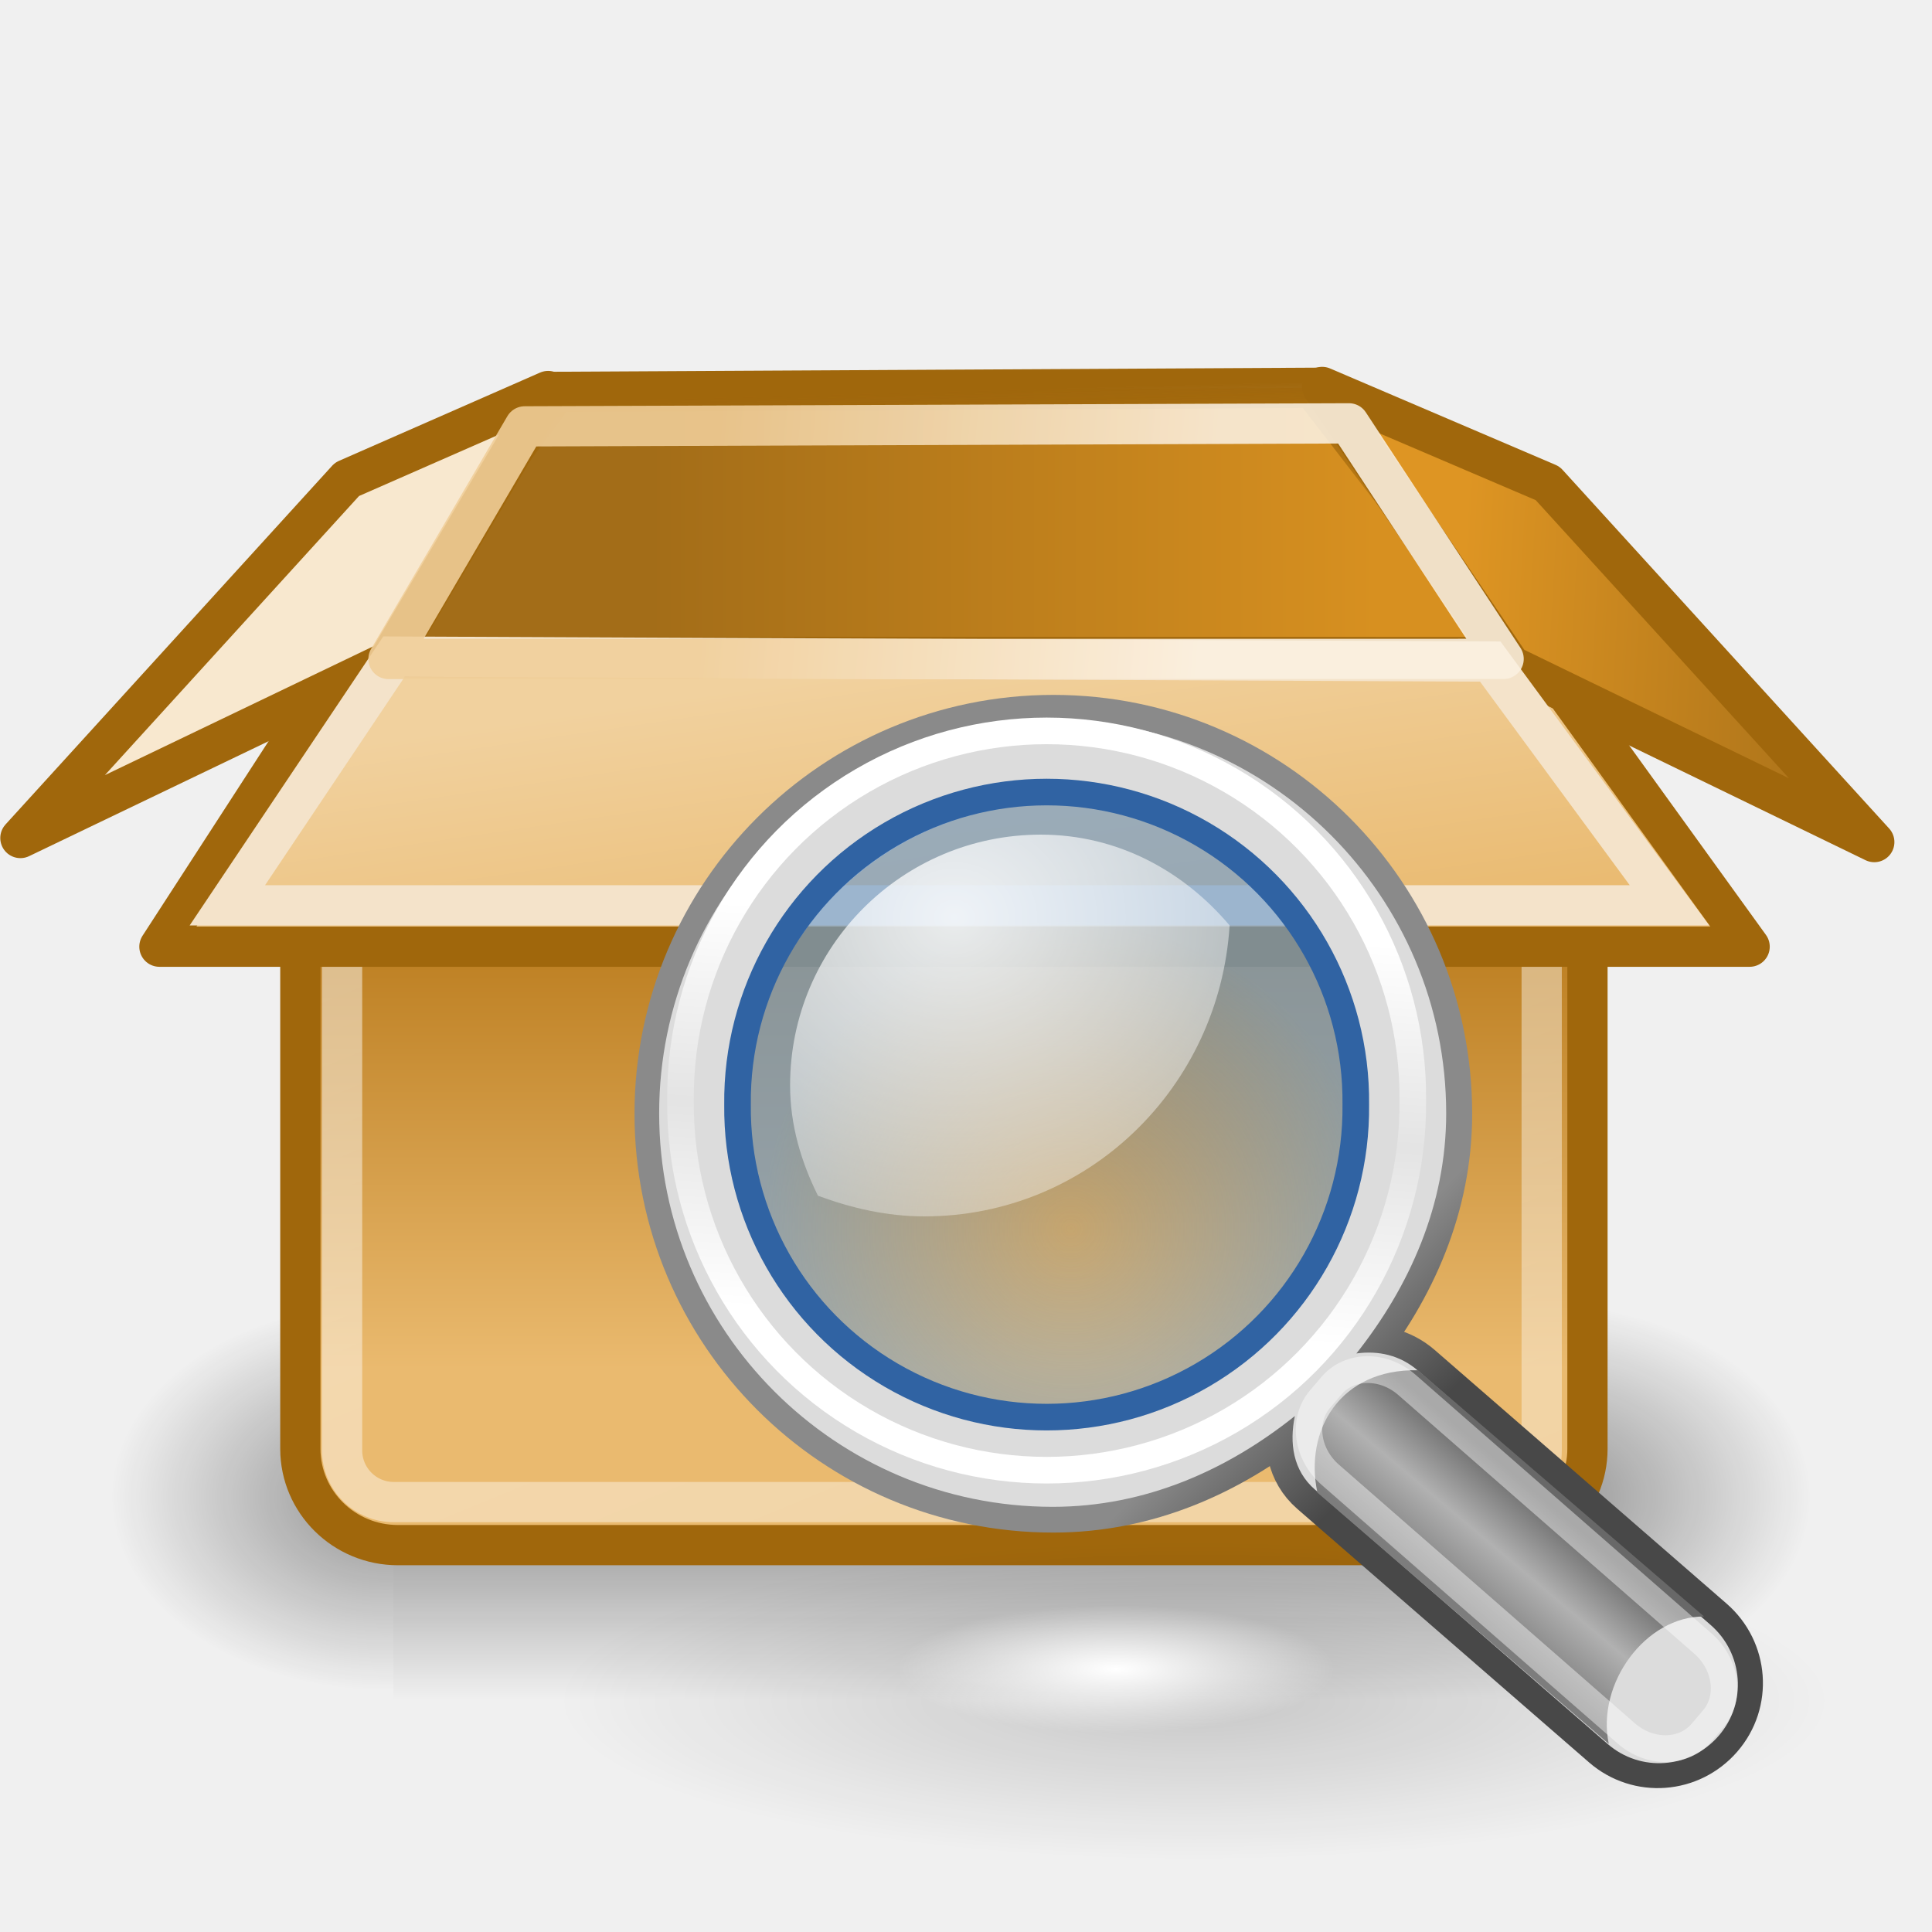
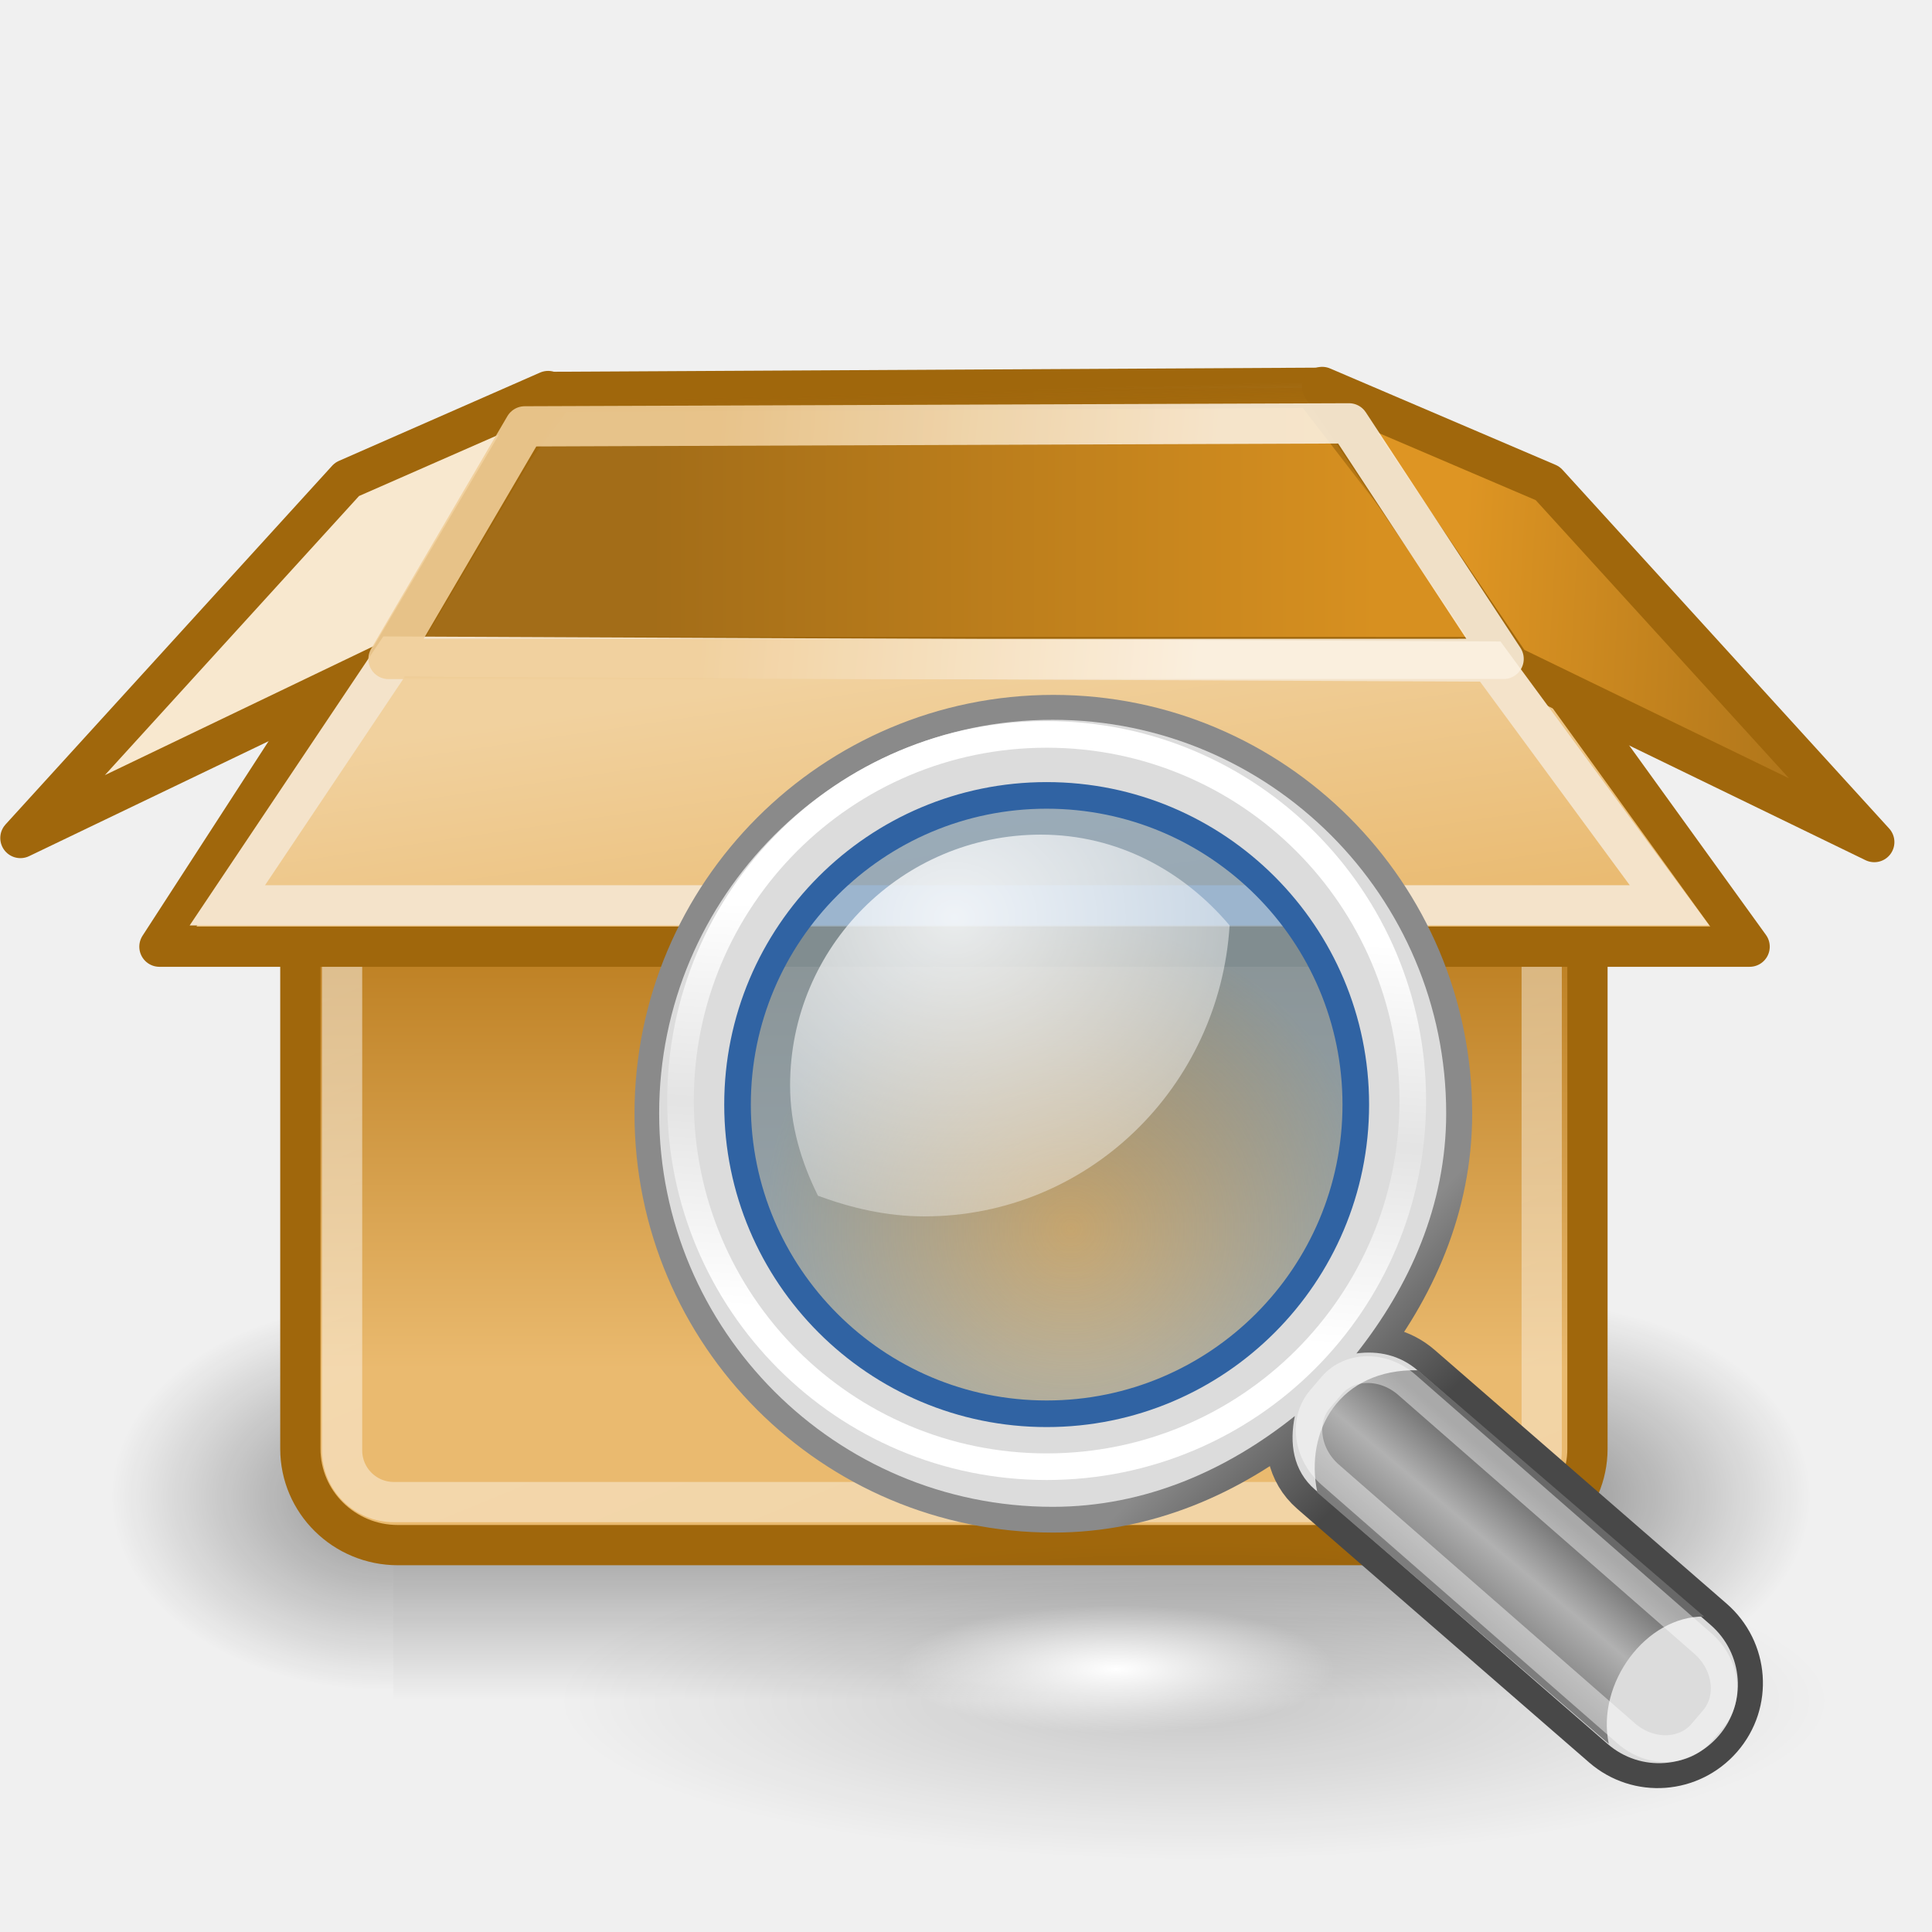
<svg xmlns="http://www.w3.org/2000/svg" xmlns:xlink="http://www.w3.org/1999/xlink" version="1.0" width="48" height="48" id="svg2963">
  <defs id="defs3">
    <radialGradient cx="605.714" cy="486.648" r="117.143" fx="605.714" fy="486.648" id="radialGradient6719" xlink:href="#linearGradient5060" gradientUnits="userSpaceOnUse" gradientTransform="matrix(-2.774389,0,0,1.969706,112.7623,-872.8854)" />
    <linearGradient id="linearGradient5060">
-       <stop style="stop-color:#000000;stop-opacity:1" offset="0" id="stop5062" />
-       <stop style="stop-color:#000000;stop-opacity:0" offset="1" id="stop5064" />
+       <stop id="stop5062" style="stop-color:#000000;stop-opacity:1" offset="0" />
+       <stop id="stop5064" style="stop-color:#000000;stop-opacity:0" offset="1" />
    </linearGradient>
    <radialGradient cx="605.714" cy="486.648" r="117.143" fx="605.714" fy="486.648" id="radialGradient6717" xlink:href="#linearGradient5060" gradientUnits="userSpaceOnUse" gradientTransform="matrix(2.774389,0,0,1.969706,-1891.633,-872.8854)" />
    <linearGradient id="linearGradient5048">
-       <stop style="stop-color:#000000;stop-opacity:0" offset="0" id="stop5050" />
-       <stop style="stop-color:#000000;stop-opacity:1" offset="0.5" id="stop5056" />
-       <stop style="stop-color:#000000;stop-opacity:0" offset="1" id="stop5052" />
+       <stop id="stop5050" style="stop-color:#000000;stop-opacity:0" offset="0" />
+       <stop id="stop5056" style="stop-color:#000000;stop-opacity:1" offset="0.5" />
+       <stop id="stop5052" style="stop-color:#000000;stop-opacity:0" offset="1" />
    </linearGradient>
    <linearGradient x1="302.857" y1="366.648" x2="302.857" y2="609.505" id="linearGradient6715" xlink:href="#linearGradient5048" gradientUnits="userSpaceOnUse" gradientTransform="matrix(2.774389,0,0,1.969706,-1892.179,-872.8854)" />
    <linearGradient id="linearGradient4995">
-       <stop style="stop-color:#de9523;stop-opacity:1" offset="0" id="stop4997" />
-       <stop style="stop-color:#a36d18;stop-opacity:1" offset="1" id="stop4999" />
+       <stop id="stop4997" style="stop-color:#de9523;stop-opacity:1" offset="0" />
+       <stop id="stop4999" style="stop-color:#a36d18;stop-opacity:1" offset="1" />
    </linearGradient>
    <linearGradient id="linearGradient4987">
-       <stop style="stop-color:#a0670c;stop-opacity:1" offset="0" id="stop4989" />
-       <stop style="stop-color:#a0670c;stop-opacity:0" offset="1" id="stop4991" />
+       <stop id="stop4989" style="stop-color:#a0670c;stop-opacity:1" offset="0" />
+       <stop id="stop4991" style="stop-color:#a0670c;stop-opacity:0" offset="1" />
    </linearGradient>
    <linearGradient id="linearGradient4979">
-       <stop style="stop-color:#fbf0e0;stop-opacity:1" offset="0" id="stop4981" />
-       <stop style="stop-color:#f0ce99;stop-opacity:1" offset="1" id="stop4983" />
+       <stop id="stop4981" style="stop-color:#fbf0e0;stop-opacity:1" offset="0" />
+       <stop id="stop4983" style="stop-color:#f0ce99;stop-opacity:1" offset="1" />
    </linearGradient>
    <linearGradient id="linearGradient4222">
-       <stop style="stop-color:#ffffff;stop-opacity:1" offset="0" id="stop4224" />
-       <stop style="stop-color:#ffffff;stop-opacity:0.686" offset="1" id="stop4226" />
+       <stop id="stop4224" style="stop-color:#ffffff;stop-opacity:1" offset="0" />
+       <stop id="stop4226" style="stop-color:#ffffff;stop-opacity:0.686" offset="1" />
    </linearGradient>
    <linearGradient id="linearGradient4210">
-       <stop style="stop-color:#eaba6f;stop-opacity:1" offset="0" id="stop4212" />
-       <stop style="stop-color:#b97a1b;stop-opacity:1" offset="1" id="stop4214" />
+       <stop id="stop4212" style="stop-color:#eaba6f;stop-opacity:1" offset="0" />
+       <stop id="stop4214" style="stop-color:#b97a1b;stop-opacity:1" offset="1" />
    </linearGradient>
    <linearGradient id="linearGradient4192">
-       <stop style="stop-color:#e9b96e;stop-opacity:1" offset="0" id="stop4194" />
-       <stop style="stop-color:#f1d19e;stop-opacity:1" offset="1" id="stop4196" />
+       <stop id="stop4194" style="stop-color:#e9b96e;stop-opacity:1" offset="0" />
+       <stop id="stop4196" style="stop-color:#f1d19e;stop-opacity:1" offset="1" />
    </linearGradient>
    <linearGradient id="linearGradient4182">
-       <stop style="stop-color:#a36d18;stop-opacity:1" offset="0" id="stop4184" />
-       <stop style="stop-color:#d79020;stop-opacity:1" offset="1" id="stop4186" />
+       <stop id="stop4184" style="stop-color:#a36d18;stop-opacity:1" offset="0" />
+       <stop id="stop4186" style="stop-color:#d79020;stop-opacity:1" offset="1" />
    </linearGradient>
    <linearGradient x1="30.062" y1="13.445" x2="17.696" y2="12.334" id="linearGradient2269" xlink:href="#linearGradient4979" gradientUnits="userSpaceOnUse" />
    <linearGradient x1="36.289" y1="14.662" x2="47.066" y2="15.268" id="linearGradient2274" xlink:href="#linearGradient4995" gradientUnits="userSpaceOnUse" />
    <linearGradient x1="25.381" y1="24.721" x2="24.119" y2="16.17" id="linearGradient2277" xlink:href="#linearGradient4192" gradientUnits="userSpaceOnUse" gradientTransform="matrix(1,0,0,0.986355,0,0.316638)" />
    <linearGradient x1="16.149" y1="12.637" x2="34.194" y2="12.637" id="linearGradient2280" xlink:href="#linearGradient4182" gradientUnits="userSpaceOnUse" gradientTransform="matrix(1,0,0,1.039184,0,-4.057054e-2)" />
    <linearGradient x1="21.907" y1="9.758" x2="22.072" y2="16.021" id="linearGradient2282" xlink:href="#linearGradient4987" gradientUnits="userSpaceOnUse" />
    <linearGradient x1="18.707" y1="19.912" x2="30.015" y2="47.388" id="linearGradient2285" xlink:href="#linearGradient4222" gradientUnits="userSpaceOnUse" />
    <linearGradient x1="24.99" y1="34.005" x2="24.99" y2="22.585" id="linearGradient2288" xlink:href="#linearGradient4210" gradientUnits="userSpaceOnUse" />
    <linearGradient x1="27.366" y1="26.58" x2="31.336" y2="30.558" id="linearGradient2852" xlink:href="#linearGradient2846" gradientUnits="userSpaceOnUse" />
    <radialGradient cx="24.13" cy="37.968" r="16.529" fx="24.13" fy="37.968" id="radialGradient2842" xlink:href="#linearGradient4477" gradientUnits="userSpaceOnUse" gradientTransform="matrix(1,0,0,0.237968,0,28.93278)" />
    <linearGradient x1="18.293" y1="13.602" x2="17.501" y2="25.743" id="linearGradient2372" xlink:href="#linearGradient2366" gradientUnits="userSpaceOnUse" />
    <radialGradient cx="24.13" cy="37.968" r="16.529" fx="24.13" fy="37.968" id="radialGradient4493" xlink:href="#linearGradient4487" gradientUnits="userSpaceOnUse" gradientTransform="matrix(1,0,0,0.237968,0,28.93278)" />
    <radialGradient cx="15.414" cy="13.078" r="6.656" fx="15.414" fy="13.078" id="radialGradient4473" xlink:href="#linearGradient4467" gradientUnits="userSpaceOnUse" gradientTransform="matrix(2.592963,0,0,2.252104,-25.05975,-18.941)" />
    <radialGradient cx="18.241" cy="21.818" r="8.309" fx="18.241" fy="21.818" id="radialGradient4460" xlink:href="#linearGradient4454" gradientUnits="userSpaceOnUse" />
    <linearGradient x1="30.656" y1="34" x2="33.219" y2="31.062" id="linearGradient4446" xlink:href="#linearGradient4440" gradientUnits="userSpaceOnUse" gradientTransform="matrix(1.334593,0,0,1.291292,-6.973842,-7.460658)" />
    <linearGradient id="linearGradient4440">
-       <stop style="stop-color:#7d7d7d;stop-opacity:1" offset="0" id="stop4442" />
-       <stop style="stop-color:#b1b1b1;stop-opacity:1" offset="0.5" id="stop4448" />
-       <stop style="stop-color:#686868;stop-opacity:1" offset="1" id="stop4444" />
+       <stop id="stop4442" style="stop-color:#7d7d7d;stop-opacity:1" offset="0" />
+       <stop id="stop4448" style="stop-color:#b1b1b1;stop-opacity:1" offset="0.5" />
+       <stop id="stop4444" style="stop-color:#686868;stop-opacity:1" offset="1" />
    </linearGradient>
    <linearGradient id="linearGradient4454">
-       <stop style="stop-color:#729fcf;stop-opacity:0.208" offset="0" id="stop4456" />
-       <stop style="stop-color:#729fcf;stop-opacity:0.676" offset="1" id="stop4458" />
+       <stop id="stop4456" style="stop-color:#729fcf;stop-opacity:0.208" offset="0" />
+       <stop id="stop4458" style="stop-color:#729fcf;stop-opacity:0.676" offset="1" />
    </linearGradient>
    <linearGradient id="linearGradient4467">
-       <stop style="stop-color:#ffffff;stop-opacity:1" offset="0" id="stop4469" />
-       <stop style="stop-color:#ffffff;stop-opacity:0.248" offset="1" id="stop4471" />
+       <stop id="stop4469" style="stop-color:#ffffff;stop-opacity:1" offset="0" />
+       <stop id="stop4471" style="stop-color:#ffffff;stop-opacity:0.248" offset="1" />
    </linearGradient>
    <linearGradient id="linearGradient4477">
-       <stop style="stop-color:#000000;stop-opacity:1" offset="0" id="stop4479" />
-       <stop style="stop-color:#000000;stop-opacity:0" offset="1" id="stop4481" />
+       <stop id="stop4479" style="stop-color:#000000;stop-opacity:1" offset="0" />
+       <stop id="stop4481" style="stop-color:#000000;stop-opacity:0" offset="1" />
    </linearGradient>
    <linearGradient id="linearGradient4487">
-       <stop style="stop-color:#ffffff;stop-opacity:1" offset="0" id="stop4489" />
-       <stop style="stop-color:#ffffff;stop-opacity:0" offset="1" id="stop4491" />
+       <stop id="stop4489" style="stop-color:#ffffff;stop-opacity:1" offset="0" />
+       <stop id="stop4491" style="stop-color:#ffffff;stop-opacity:0" offset="1" />
    </linearGradient>
    <linearGradient id="linearGradient2366">
-       <stop style="stop-color:#ffffff;stop-opacity:1" offset="0" id="stop2368" />
-       <stop style="stop-color:#ffffff;stop-opacity:0.219" offset="0.5" id="stop2374" />
-       <stop style="stop-color:#ffffff;stop-opacity:1" offset="1" id="stop2370" />
+       <stop id="stop2368" style="stop-color:#ffffff;stop-opacity:1" offset="0" />
+       <stop id="stop2374" style="stop-color:#ffffff;stop-opacity:0.219" offset="0.5" />
+       <stop id="stop2370" style="stop-color:#ffffff;stop-opacity:1" offset="1" />
    </linearGradient>
    <linearGradient id="linearGradient2846">
-       <stop style="stop-color:#8a8a8a;stop-opacity:1" offset="0" id="stop2848" />
-       <stop style="stop-color:#484848;stop-opacity:1" offset="1" id="stop2850" />
+       <stop id="stop2848" style="stop-color:#8a8a8a;stop-opacity:1" offset="0" />
+       <stop id="stop2850" style="stop-color:#484848;stop-opacity:1" offset="1" />
    </linearGradient>
  </defs>
  <g id="layer1">
-     <g transform="matrix(2.105461e-2,0,0,2.086758e-2,42.60172,35.4036)" style="display:inline" id="g6707">
-       <rect width="1339.633" height="478.357" x="-1559.252" y="-150.697" style="opacity:0.402;color:#000000;fill:url(#linearGradient6715);fill-opacity:1;fill-rule:nonzero;stroke:none;stroke-width:1;stroke-linecap:round;stroke-linejoin:miter;marker:none;marker-start:none;marker-mid:none;marker-end:none;stroke-miterlimit:4;stroke-dasharray:none;stroke-dashoffset:0;stroke-opacity:1;visibility:visible;display:inline;overflow:visible" id="rect6709" />
-       <path d="M -219.619,-150.68 C -219.619,-150.68 -219.619,327.65 -219.619,327.65 C -76.745,328.551 125.781,220.481 125.781,88.454 C 125.781,-43.572 -33.655,-150.68 -219.619,-150.68 z " style="opacity:0.402;color:#000000;fill:url(#radialGradient6717);fill-opacity:1;fill-rule:nonzero;stroke:none;stroke-width:1;stroke-linecap:round;stroke-linejoin:miter;marker:none;marker-start:none;marker-mid:none;marker-end:none;stroke-miterlimit:4;stroke-dasharray:none;stroke-dashoffset:0;stroke-opacity:1;visibility:visible;display:inline;overflow:visible" id="path6711" />
-       <path d="M -1559.252,-150.68 C -1559.252,-150.68 -1559.252,327.65 -1559.252,327.65 C -1702.127,328.551 -1904.652,220.481 -1904.652,88.454 C -1904.652,-43.572 -1745.216,-150.68 -1559.252,-150.68 z " style="opacity:0.402;color:#000000;fill:url(#radialGradient6719);fill-opacity:1;fill-rule:nonzero;stroke:none;stroke-width:1;stroke-linecap:round;stroke-linejoin:miter;marker:none;marker-start:none;marker-mid:none;marker-end:none;stroke-miterlimit:4;stroke-dasharray:none;stroke-dashoffset:0;stroke-opacity:1;visibility:visible;display:inline;overflow:visible" id="path6713" />
+     <g transform="matrix(2.105461e-2,0,0,2.086758e-2,42.60172,35.4036)" id="g6707" style="display:inline">
+       <rect width="1339.633" height="478.357" x="-1559.252" y="-150.697" id="rect6709" style="opacity:0.402;fill:url(#linearGradient6715);fill-opacity:1;fill-rule:nonzero;stroke:none;stroke-width:1;stroke-linecap:round;stroke-linejoin:miter;marker:none;marker-start:none;marker-mid:none;marker-end:none;stroke-miterlimit:4;stroke-dasharray:none;stroke-dashoffset:0;stroke-opacity:1;visibility:visible;display:inline;overflow:visible" />
+       <path d="M -219.619,-150.68 C -219.619,-150.68 -219.619,327.65 -219.619,327.65 C -76.745,328.551 125.781,220.481 125.781,88.454 C 125.781,-43.572 -33.655,-150.68 -219.619,-150.68 z" id="path6711" style="opacity:0.402;fill:url(#radialGradient6717);fill-opacity:1;fill-rule:nonzero;stroke:none;stroke-width:1;stroke-linecap:round;stroke-linejoin:miter;marker:none;marker-start:none;marker-mid:none;marker-end:none;stroke-miterlimit:4;stroke-dasharray:none;stroke-dashoffset:0;stroke-opacity:1;visibility:visible;display:inline;overflow:visible" />
+       <path d="M -1559.252,-150.68 C -1559.252,-150.68 -1559.252,327.65 -1559.252,327.65 C -1702.127,328.551 -1904.652,220.481 -1904.652,88.454 C -1904.652,-43.572 -1745.216,-150.68 -1559.252,-150.68 z" id="path6713" style="opacity:0.402;fill:url(#radialGradient6719);fill-opacity:1;fill-rule:nonzero;stroke:none;stroke-width:1;stroke-linecap:round;stroke-linejoin:miter;marker:none;marker-start:none;marker-mid:none;marker-end:none;stroke-miterlimit:4;stroke-dasharray:none;stroke-dashoffset:0;stroke-opacity:1;visibility:visible;display:inline;overflow:visible" />
    </g>
-     <rect width="31.978" height="23.113" rx="2.424" ry="2.394" x="7.462" y="15.275" style="opacity:1;color:#000000;fill:url(#linearGradient2288);fill-opacity:1;fill-rule:nonzero;stroke:#a0670c;stroke-width:1;stroke-linecap:butt;stroke-linejoin:miter;marker:none;marker-start:none;marker-mid:none;marker-end:none;stroke-miterlimit:4;stroke-dasharray:none;stroke-dashoffset:0;stroke-opacity:1;visibility:visible;display:block;overflow:visible" id="rect3115" />
-     <rect width="29.804" height="21.075" rx="1.285" ry="1.285" x="8.499" y="16.244" style="opacity:0.481;color:#000000;fill:none;fill-opacity:1;fill-rule:nonzero;stroke:url(#linearGradient2285);stroke-width:1;stroke-linecap:butt;stroke-linejoin:miter;marker:none;marker-start:none;marker-mid:none;marker-end:none;stroke-miterlimit:4;stroke-dasharray:none;stroke-dashoffset:0;stroke-opacity:1;visibility:visible;display:block;overflow:visible" id="rect4220" />
-     <path d="M 8.77,16.547 L 13.82,9.736 L 32.615,9.635 L 37.835,16.409 L 8.77,16.547 z " style="fill:url(#linearGradient2280);fill-opacity:1;fill-rule:evenodd;stroke:url(#linearGradient2282);stroke-width:1;stroke-linecap:butt;stroke-linejoin:miter;stroke-miterlimit:4;stroke-dasharray:none;stroke-opacity:1" id="path4162" />
-     <path d="M 38.276,16.326 L 43.469,23.52 L 3.961,23.52 L 8.625,16.321 L 38.276,16.326 z " style="opacity:1;color:#000000;fill:url(#linearGradient2277);fill-opacity:1;fill-rule:nonzero;stroke:#a0670c;stroke-width:1;stroke-linecap:round;stroke-linejoin:round;marker:none;marker-start:none;marker-mid:none;marker-end:none;stroke-miterlimit:4;stroke-dasharray:none;stroke-dashoffset:0;stroke-opacity:1;visibility:visible;display:block;overflow:visible" id="path4164" />
-     <path d="M 32.849,9.614 L 37.532,16.536 L 46.566,20.921 L 38.451,12.009 L 32.849,9.614 z " style="opacity:1;color:#000000;fill:url(#linearGradient2274);fill-opacity:1;fill-rule:nonzero;stroke:#a0670c;stroke-width:1;stroke-linecap:round;stroke-linejoin:round;marker:none;marker-start:none;marker-mid:none;marker-end:none;stroke-miterlimit:4;stroke-dasharray:none;stroke-dashoffset:0;stroke-opacity:1;visibility:visible;display:block;overflow:visible" id="path4178" />
-     <path d="M 13.618,9.715 L 9.642,16.435 L 0.507,20.82 L 8.622,11.908 L 13.618,9.715 z " style="opacity:1;color:#000000;fill:#f8e8cf;fill-opacity:1;fill-rule:nonzero;stroke:#a0670c;stroke-width:1;stroke-linecap:round;stroke-linejoin:round;marker:none;marker-start:none;marker-mid:none;marker-end:none;stroke-miterlimit:4;stroke-dasharray:none;stroke-dashoffset:0;stroke-opacity:1;visibility:visible;display:block;overflow:visible" id="path4180" />
-     <path d="M 37.025,16.436 L 41.479,22.493 L 5.648,22.493 L 9.789,16.313 L 37.025,16.436 z " style="opacity:1;color:#000000;fill:none;fill-opacity:1;fill-rule:nonzero;stroke:#f4e3ca;stroke-width:1;stroke-linecap:butt;stroke-linejoin:miter;marker:none;marker-start:none;marker-mid:none;marker-end:none;stroke-miterlimit:4;stroke-dasharray:none;stroke-dashoffset:0;stroke-opacity:1;visibility:visible;display:block;overflow:visible" id="path4954" />
-     <path d="M 9.652,16.372 L 13.037,10.593 L 33.515,10.518 L 37.357,16.37 L 9.652,16.372 z " style="opacity:0.88;fill:none;fill-opacity:1;fill-rule:evenodd;stroke:url(#linearGradient2269);stroke-width:1;stroke-linecap:round;stroke-linejoin:round;stroke-miterlimit:4;stroke-dasharray:none;stroke-opacity:1" id="path4966" />
+     <rect width="31.978" height="23.113" rx="2.424" ry="2.394" x="7.462" y="15.275" id="rect3115" style="opacity:1;fill:url(#linearGradient2288);fill-opacity:1;fill-rule:nonzero;stroke:#a0670c;stroke-width:1;stroke-linecap:butt;stroke-linejoin:miter;marker:none;marker-start:none;marker-mid:none;marker-end:none;stroke-miterlimit:4;stroke-dasharray:none;stroke-dashoffset:0;stroke-opacity:1;visibility:visible;display:block;overflow:visible" />
+     <rect width="29.804" height="21.075" rx="1.285" ry="1.285" x="8.499" y="16.244" id="rect4220" style="opacity:0.481;fill:none;fill-opacity:1;fill-rule:nonzero;stroke:url(#linearGradient2285);stroke-width:1;stroke-linecap:butt;stroke-linejoin:miter;marker:none;marker-start:none;marker-mid:none;marker-end:none;stroke-miterlimit:4;stroke-dasharray:none;stroke-dashoffset:0;stroke-opacity:1;visibility:visible;display:block;overflow:visible" />
+     <path d="M 8.77,16.547 L 13.82,9.736 L 32.615,9.635 L 37.835,16.409 L 8.77,16.547 z" id="path4162" style="fill:url(#linearGradient2280);fill-opacity:1;fill-rule:evenodd;stroke:url(#linearGradient2282);stroke-width:1;stroke-linecap:butt;stroke-linejoin:miter;stroke-miterlimit:4;stroke-dasharray:none;stroke-opacity:1" />
+     <path d="M 38.276,16.326 L 43.469,23.52 L 3.961,23.52 L 8.625,16.321 L 38.276,16.326 z" id="path4164" style="opacity:1;fill:url(#linearGradient2277);fill-opacity:1;fill-rule:nonzero;stroke:#a0670c;stroke-width:1;stroke-linecap:round;stroke-linejoin:round;marker:none;marker-start:none;marker-mid:none;marker-end:none;stroke-miterlimit:4;stroke-dasharray:none;stroke-dashoffset:0;stroke-opacity:1;visibility:visible;display:block;overflow:visible" />
+     <path d="M 32.849,9.614 L 37.532,16.536 L 46.566,20.921 L 38.451,12.009 L 32.849,9.614 z" id="path4178" style="opacity:1;fill:url(#linearGradient2274);fill-opacity:1;fill-rule:nonzero;stroke:#a0670c;stroke-width:1;stroke-linecap:round;stroke-linejoin:round;marker:none;marker-start:none;marker-mid:none;marker-end:none;stroke-miterlimit:4;stroke-dasharray:none;stroke-dashoffset:0;stroke-opacity:1;visibility:visible;display:block;overflow:visible" />
+     <path d="M 13.618,9.715 L 9.642,16.435 L 0.507,20.82 L 8.622,11.908 L 13.618,9.715 z" id="path4180" style="opacity:1;fill:#f8e8cf;fill-opacity:1;fill-rule:nonzero;stroke:#a0670c;stroke-width:1;stroke-linecap:round;stroke-linejoin:round;marker:none;marker-start:none;marker-mid:none;marker-end:none;stroke-miterlimit:4;stroke-dasharray:none;stroke-dashoffset:0;stroke-opacity:1;visibility:visible;display:block;overflow:visible" />
+     <path d="M 37.025,16.436 L 41.479,22.493 L 5.648,22.493 L 9.789,16.313 L 37.025,16.436 z" id="path4954" style="opacity:1;fill:none;fill-opacity:1;fill-rule:nonzero;stroke:#f4e3ca;stroke-width:1;stroke-linecap:butt;stroke-linejoin:miter;marker:none;marker-start:none;marker-mid:none;marker-end:none;stroke-miterlimit:4;stroke-dasharray:none;stroke-dashoffset:0;stroke-opacity:1;visibility:visible;display:block;overflow:visible" />
+     <path d="M 9.652,16.372 L 13.037,10.593 L 33.515,10.518 L 37.357,16.37 L 9.652,16.372 z" id="path4966" style="opacity:0.88;fill:none;fill-opacity:1;fill-rule:evenodd;stroke:url(#linearGradient2269);stroke-width:1;stroke-linecap:round;stroke-linejoin:round;stroke-miterlimit:4;stroke-dasharray:none;stroke-opacity:1" />
    <g transform="matrix(0.6609312,0,0,0.6609312,13.85837,15.84733)" id="g4855">
      <g id="g1772">
-         <path d="M 40.659 37.968 A 16.529 3.933 0 1 1  7.601,37.968 A 16.529 3.933 0 1 1  40.659 37.968 z" transform="matrix(1.446431,0,0,1.51999,-10.97453,-17.75168)" style="opacity:0.171;color:#000000;fill:url(#radialGradient2842);fill-opacity:1;fill-rule:evenodd;stroke:none;stroke-width:1;stroke-linecap:round;stroke-linejoin:miter;marker:none;marker-start:none;marker-mid:none;marker-end:none;stroke-miterlimit:10;stroke-dasharray:none;stroke-dashoffset:0;stroke-opacity:1;visibility:visible;display:inline;overflow:visible" id="path4475" />
-         <path d="M 18.628,3.144 C 10.488,3.144 3.883,9.749 3.883,17.888 C 3.883,26.027 10.488,32.633 18.628,32.633 C 22.107,32.633 25.179,31.249 27.701,29.231 C 27.496,30.237 27.623,31.266 28.457,31.99 L 39.422,41.518 C 40.655,42.589 42.509,42.449 43.58,41.215 C 44.652,39.982 44.511,38.128 43.278,37.057 L 32.314,27.529 C 31.642,26.946 30.821,26.773 30.008,26.886 C 31.994,24.374 33.372,21.338 33.372,17.888 C 33.372,9.749 26.767,3.144 18.628,3.144 z M 18.552,4.37 C 26.191,4.37 31.844,9.159 31.844,17.662 C 31.844,26.337 26.027,30.953 18.552,30.953 C 11.249,30.953 5.26,25.475 5.26,17.662 C 5.26,9.677 11.085,4.37 18.552,4.37 z " style="opacity:1;color:#000000;fill:#dcdcdc;fill-opacity:1;fill-rule:evenodd;stroke:url(#linearGradient2852);stroke-width:2;stroke-linecap:round;stroke-linejoin:miter;marker:none;marker-start:none;marker-mid:none;marker-end:none;stroke-miterlimit:10;stroke-dasharray:none;stroke-dashoffset:0;stroke-opacity:1;visibility:visible;display:inline;overflow:visible" id="path2844" />
-         <path d="M 18.603,3.08 C 10.437,3.08 3.81,9.707 3.81,17.873 C 3.81,26.038 10.437,32.665 18.603,32.665 C 22.094,32.665 25.175,31.276 27.706,29.252 C 27.5,30.262 27.628,31.294 28.465,32.02 L 39.464,41.579 C 40.701,42.653 42.562,42.513 43.636,41.275 C 44.711,40.038 44.57,38.178 43.333,37.103 L 32.333,27.545 C 31.66,26.96 30.836,26.786 30.02,26.9 C 32.013,24.379 33.395,21.333 33.395,17.873 C 33.395,9.707 26.768,3.08 18.603,3.08 z M 18.527,6.266 C 24.808,6.266 29.906,11.364 29.906,17.645 C 29.906,23.926 24.808,29.024 18.527,29.024 C 12.246,29.024 7.148,23.926 7.148,17.645 C 7.148,11.364 12.246,6.266 18.527,6.266 z " style="opacity:1;color:#000000;fill:#dcdcdc;fill-opacity:1;fill-rule:evenodd;stroke:none;stroke-width:1;stroke-linecap:round;stroke-linejoin:miter;marker:none;marker-start:none;marker-mid:none;marker-end:none;stroke-miterlimit:10;stroke-dasharray:none;stroke-dashoffset:0;stroke-opacity:1;visibility:visible;display:inline;overflow:visible" id="path4430" />
-         <path d="M 39.507,41.578 C 39.028,39.305 40.904,36.766 43.091,36.789 C 43.091,36.789 32.331,27.531 32.331,27.531 C 29.386,27.474 28.061,29.804 28.554,32.131 L 39.507,41.578 z " style="opacity:1;color:#000000;fill:url(#linearGradient4446);fill-opacity:1;fill-rule:evenodd;stroke:none;stroke-width:1;stroke-linecap:round;stroke-linejoin:miter;marker:none;marker-start:none;marker-mid:none;marker-end:none;stroke-miterlimit:10;stroke-dasharray:none;stroke-dashoffset:0;stroke-opacity:1;visibility:visible;display:inline;overflow:visible" id="path4438" />
-         <path d="M 28.549 18.92 A 11.049 11.049 0 1 1  6.452,18.92 A 11.049 11.049 0 1 1  28.549 18.92 z" transform="matrix(1.245743,0,0,1.245743,-3.425346,-6.177033)" style="opacity:1;color:#000000;fill:none;fill-opacity:1;fill-rule:evenodd;stroke:url(#linearGradient2372);stroke-width:0.803;stroke-linecap:round;stroke-linejoin:miter;marker:none;marker-start:none;marker-mid:none;marker-end:none;stroke-miterlimit:10;stroke-dasharray:none;stroke-dashoffset:0;stroke-opacity:1;visibility:visible;display:inline;overflow:visible" id="path4450" />
-         <path d="M 40.659 37.968 A 16.529 3.933 0 1 1  7.601,37.968 A 16.529 3.933 0 1 1  40.659 37.968 z" transform="matrix(0.497764,0,0,0.609621,8.973526,15.61929)" style="opacity:1;color:#000000;fill:url(#radialGradient4493);fill-opacity:1;fill-rule:evenodd;stroke:none;stroke-width:1;stroke-linecap:round;stroke-linejoin:miter;marker:none;marker-start:none;marker-mid:none;marker-end:none;stroke-miterlimit:10;stroke-dasharray:none;stroke-dashoffset:0;stroke-opacity:1;visibility:visible;display:inline;overflow:visible" id="path4485" />
-         <rect width="19.048" height="4.44" rx="2.137" ry="1.888" x="40.373" y="0.141" transform="matrix(0.752986,0.658037,-0.648902,0.760872,0,0)" style="opacity:0.433;color:#000000;fill:none;fill-opacity:1;fill-rule:evenodd;stroke:#ffffff;stroke-width:1;stroke-linecap:round;stroke-linejoin:miter;marker:none;marker-start:none;marker-mid:none;marker-end:none;stroke-miterlimit:10;stroke-dasharray:none;stroke-dashoffset:0;stroke-opacity:1;visibility:visible;display:inline;overflow:visible" id="rect4495" />
-         <path d="M 25.898 18.478 A 8.309 8.309 0 1 1  9.281,18.478 A 8.309 8.309 0 1 1  25.898 18.478 z" transform="matrix(1.398614,0,0,1.398614,-6.224338,-8.298958)" style="color:#000000;fill:url(#radialGradient4460);fill-opacity:1;fill-rule:evenodd;stroke:#3063a3;stroke-width:0.715;stroke-linecap:round;stroke-linejoin:miter;marker:none;marker-start:none;marker-mid:none;marker-end:none;stroke-miterlimit:10;stroke-dashoffset:0;stroke-opacity:1;visibility:visible" id="path4452" />
-         <path d="M 18.157,7.397 C 12.949,7.397 8.732,11.614 8.732,16.821 C 8.732,18.325 9.153,19.709 9.78,20.971 C 11.032,21.433 12.362,21.747 13.774,21.747 C 19.945,21.747 24.874,16.885 25.254,10.81 C 23.523,8.764 21.044,7.397 18.157,7.397 z " style="opacity:0.834;color:#000000;fill:url(#radialGradient4473);fill-opacity:1;fill-rule:evenodd;stroke:none;stroke-width:1;stroke-linecap:round;stroke-linejoin:miter;marker:none;marker-start:none;marker-mid:none;marker-end:none;stroke-miterlimit:10;stroke-dasharray:none;stroke-dashoffset:0;stroke-opacity:1;visibility:visible;display:inline;overflow:visible" id="path4462" />
+         <path d="M 40.659,37.968 C 40.66,40.141 33.26,41.902 24.13,41.902 C 15,41.902 7.6,40.141 7.601,37.968 C 7.6,35.795 15,34.034 24.13,34.034 C 33.26,34.034 40.66,35.795 40.659,37.968 z" transform="matrix(1.446431,0,0,1.51999,-10.97453,-17.75168)" id="path4475" style="opacity:0.171;fill:url(#radialGradient2842);fill-opacity:1;fill-rule:evenodd;stroke:none;stroke-width:1;stroke-linecap:round;stroke-linejoin:miter;marker:none;marker-start:none;marker-mid:none;marker-end:none;stroke-miterlimit:10;stroke-dasharray:none;stroke-dashoffset:0;stroke-opacity:1;visibility:visible;display:inline;overflow:visible" />
+         <path d="M 18.628,3.144 C 10.488,3.144 3.883,9.749 3.883,17.888 C 3.883,26.027 10.488,32.633 18.628,32.633 C 22.107,32.633 25.179,31.249 27.701,29.231 C 27.496,30.237 27.623,31.266 28.457,31.99 L 39.422,41.518 C 40.655,42.589 42.509,42.449 43.58,41.215 C 44.652,39.982 44.511,38.128 43.278,37.057 L 32.314,27.529 C 31.642,26.946 30.821,26.773 30.008,26.886 C 31.994,24.374 33.372,21.338 33.372,17.888 C 33.372,9.749 26.767,3.144 18.628,3.144 z M 18.552,4.37 C 26.191,4.37 31.844,9.159 31.844,17.662 C 31.844,26.337 26.027,30.953 18.552,30.953 C 11.249,30.953 5.26,25.475 5.26,17.662 C 5.26,9.677 11.085,4.37 18.552,4.37 z" id="path2844" style="opacity:1;fill:#dcdcdc;fill-opacity:1;fill-rule:evenodd;stroke:url(#linearGradient2852);stroke-width:2;stroke-linecap:round;stroke-linejoin:miter;marker:none;marker-start:none;marker-mid:none;marker-end:none;stroke-miterlimit:10;stroke-dasharray:none;stroke-dashoffset:0;stroke-opacity:1;visibility:visible;display:inline;overflow:visible" />
+         <path d="M 18.603,3.08 C 10.437,3.08 3.81,9.707 3.81,17.873 C 3.81,26.038 10.437,32.665 18.603,32.665 C 22.094,32.665 25.175,31.276 27.706,29.252 C 27.5,30.262 27.628,31.294 28.465,32.02 L 39.464,41.579 C 40.701,42.653 42.562,42.513 43.636,41.275 C 44.711,40.038 44.57,38.178 43.333,37.103 L 32.333,27.545 C 31.66,26.96 30.836,26.786 30.02,26.9 C 32.013,24.379 33.395,21.333 33.395,17.873 C 33.395,9.707 26.768,3.08 18.603,3.08 z M 18.527,6.266 C 24.808,6.266 29.906,11.364 29.906,17.645 C 29.906,23.926 24.808,29.024 18.527,29.024 C 12.246,29.024 7.148,23.926 7.148,17.645 C 7.148,11.364 12.246,6.266 18.527,6.266 z" id="path4430" style="opacity:1;fill:#dcdcdc;fill-opacity:1;fill-rule:evenodd;stroke:none;stroke-width:1;stroke-linecap:round;stroke-linejoin:miter;marker:none;marker-start:none;marker-mid:none;marker-end:none;stroke-miterlimit:10;stroke-dasharray:none;stroke-dashoffset:0;stroke-opacity:1;visibility:visible;display:inline;overflow:visible" />
+         <path d="M 39.507,41.578 C 39.028,39.305 40.904,36.766 43.091,36.789 C 43.091,36.789 32.331,27.531 32.331,27.531 C 29.386,27.474 28.061,29.804 28.554,32.131 L 39.507,41.578 z" id="path4438" style="opacity:1;fill:url(#linearGradient4446);fill-opacity:1;fill-rule:evenodd;stroke:none;stroke-width:1;stroke-linecap:round;stroke-linejoin:miter;marker:none;marker-start:none;marker-mid:none;marker-end:none;stroke-miterlimit:10;stroke-dasharray:none;stroke-dashoffset:0;stroke-opacity:1;visibility:visible;display:inline;overflow:visible" />
+         <path d="M 28.549,18.92 C 28.549,25.022 23.603,29.969 17.501,29.969 C 11.399,29.969 6.452,25.022 6.452,18.92 C 6.452,12.818 11.399,7.872 17.501,7.872 C 23.603,7.872 28.549,12.818 28.549,18.92 z" transform="matrix(1.245743,0,0,1.245743,-3.425346,-6.177033)" id="path4450" style="opacity:1;fill:none;fill-opacity:1;fill-rule:evenodd;stroke:url(#linearGradient2372);stroke-width:0.803;stroke-linecap:round;stroke-linejoin:miter;marker:none;marker-start:none;marker-mid:none;marker-end:none;stroke-miterlimit:10;stroke-dasharray:none;stroke-dashoffset:0;stroke-opacity:1;visibility:visible;display:inline;overflow:visible" />
+         <path d="M 40.659,37.968 C 40.66,40.141 33.26,41.902 24.13,41.902 C 15,41.902 7.6,40.141 7.601,37.968 C 7.6,35.795 15,34.034 24.13,34.034 C 33.26,34.034 40.66,35.795 40.659,37.968 z" transform="matrix(0.497764,0,0,0.609621,8.973526,15.61929)" id="path4485" style="opacity:1;fill:url(#radialGradient4493);fill-opacity:1;fill-rule:evenodd;stroke:none;stroke-width:1;stroke-linecap:round;stroke-linejoin:miter;marker:none;marker-start:none;marker-mid:none;marker-end:none;stroke-miterlimit:10;stroke-dasharray:none;stroke-dashoffset:0;stroke-opacity:1;visibility:visible;display:inline;overflow:visible" />
+         <rect width="19.048" height="4.44" rx="2.137" ry="1.888" x="40.373" y="0.141" transform="matrix(0.752986,0.658037,-0.648902,0.760872,0,0)" id="rect4495" style="opacity:0.433;fill:none;fill-opacity:1;fill-rule:evenodd;stroke:#ffffff;stroke-width:1;stroke-linecap:round;stroke-linejoin:miter;marker:none;marker-start:none;marker-mid:none;marker-end:none;stroke-miterlimit:10;stroke-dasharray:none;stroke-dashoffset:0;stroke-opacity:1;visibility:visible;display:inline;overflow:visible" />
+         <path d="M 25.898,18.478 C 25.898,23.067 22.178,26.788 17.589,26.788 C 13,26.788 9.28,23.067 9.281,18.478 C 9.28,13.889 13,10.168 17.589,10.168 C 22.178,10.168 25.898,13.889 25.898,18.478 z" transform="matrix(1.398614,0,0,1.398614,-6.224338,-8.298958)" id="path4452" style="fill:url(#radialGradient4460);fill-opacity:1;fill-rule:evenodd;stroke:#3063a3;stroke-width:0.715;stroke-linecap:round;stroke-linejoin:miter;marker:none;marker-start:none;marker-mid:none;marker-end:none;stroke-miterlimit:10;stroke-dashoffset:0;stroke-opacity:1;visibility:visible" />
+         <path d="M 18.157,7.397 C 12.949,7.397 8.732,11.614 8.732,16.821 C 8.732,18.325 9.153,19.709 9.78,20.971 C 11.032,21.433 12.362,21.747 13.774,21.747 C 19.945,21.747 24.874,16.885 25.254,10.81 C 23.523,8.764 21.044,7.397 18.157,7.397 z" id="path4462" style="opacity:0.834;fill:url(#radialGradient4473);fill-opacity:1;fill-rule:evenodd;stroke:none;stroke-width:1;stroke-linecap:round;stroke-linejoin:miter;marker:none;marker-start:none;marker-mid:none;marker-end:none;stroke-miterlimit:10;stroke-dasharray:none;stroke-dashoffset:0;stroke-opacity:1;visibility:visible;display:inline;overflow:visible" />
      </g>
    </g>
  </g>
</svg>
